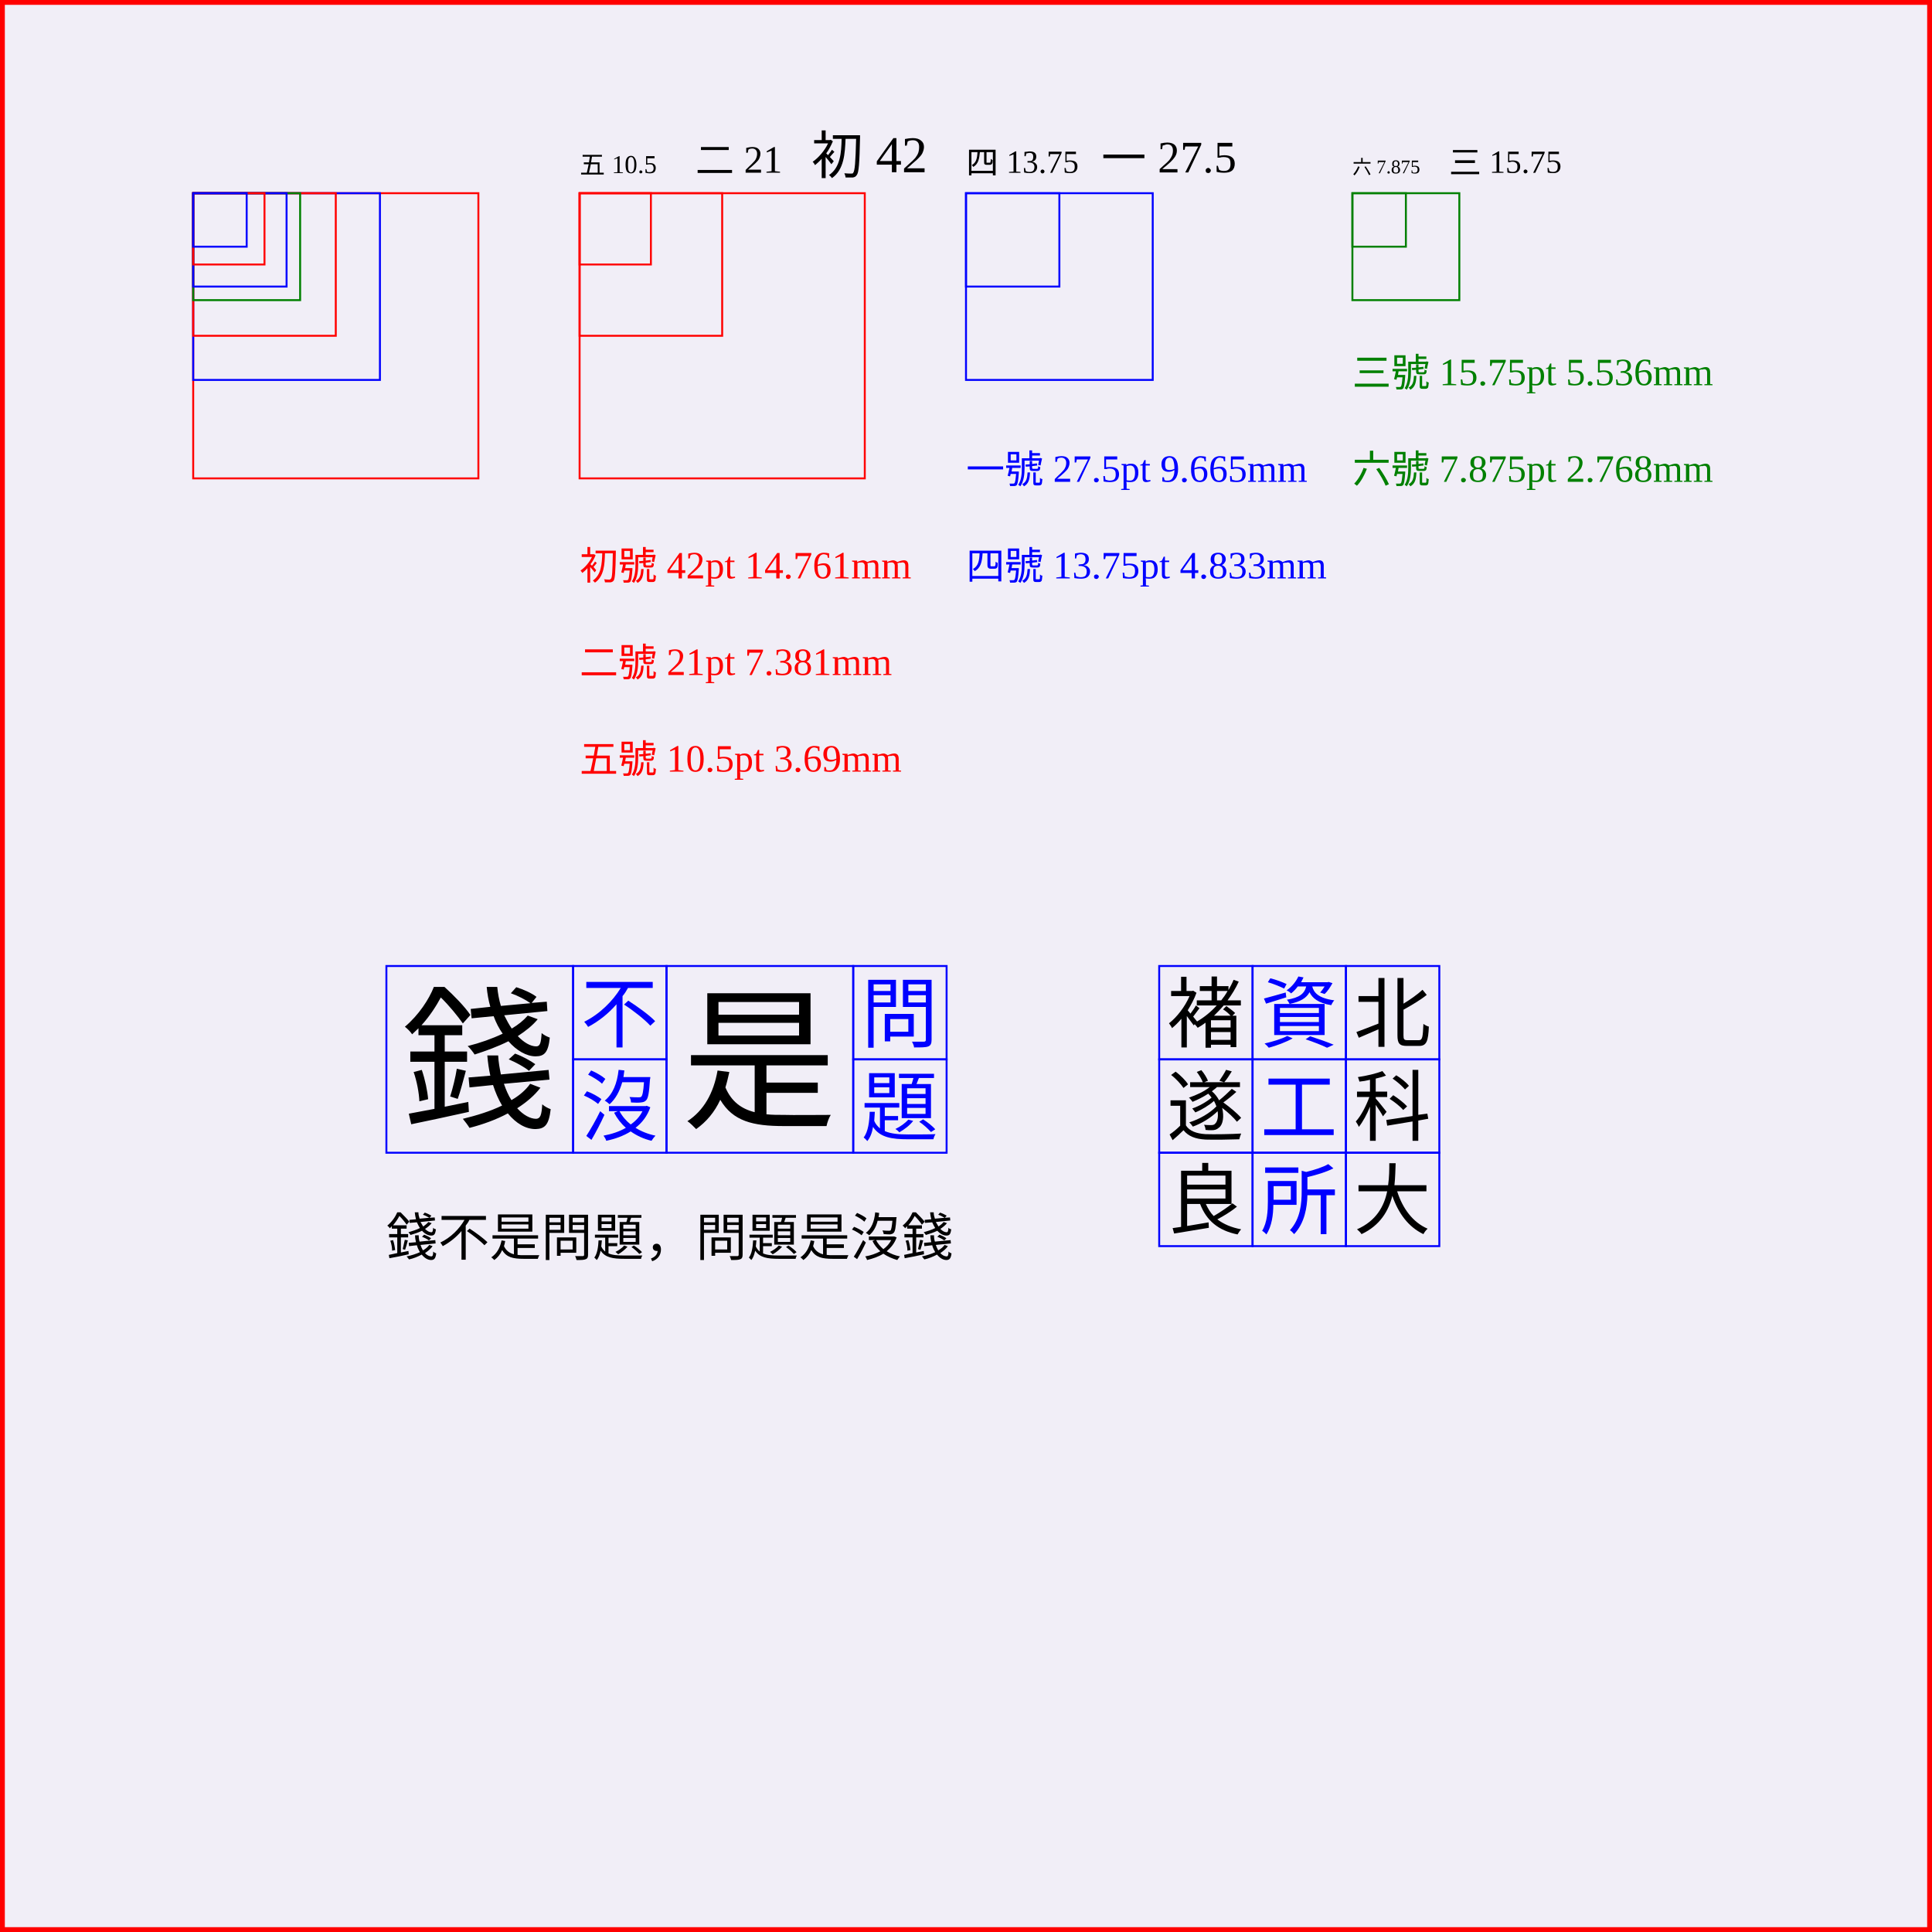
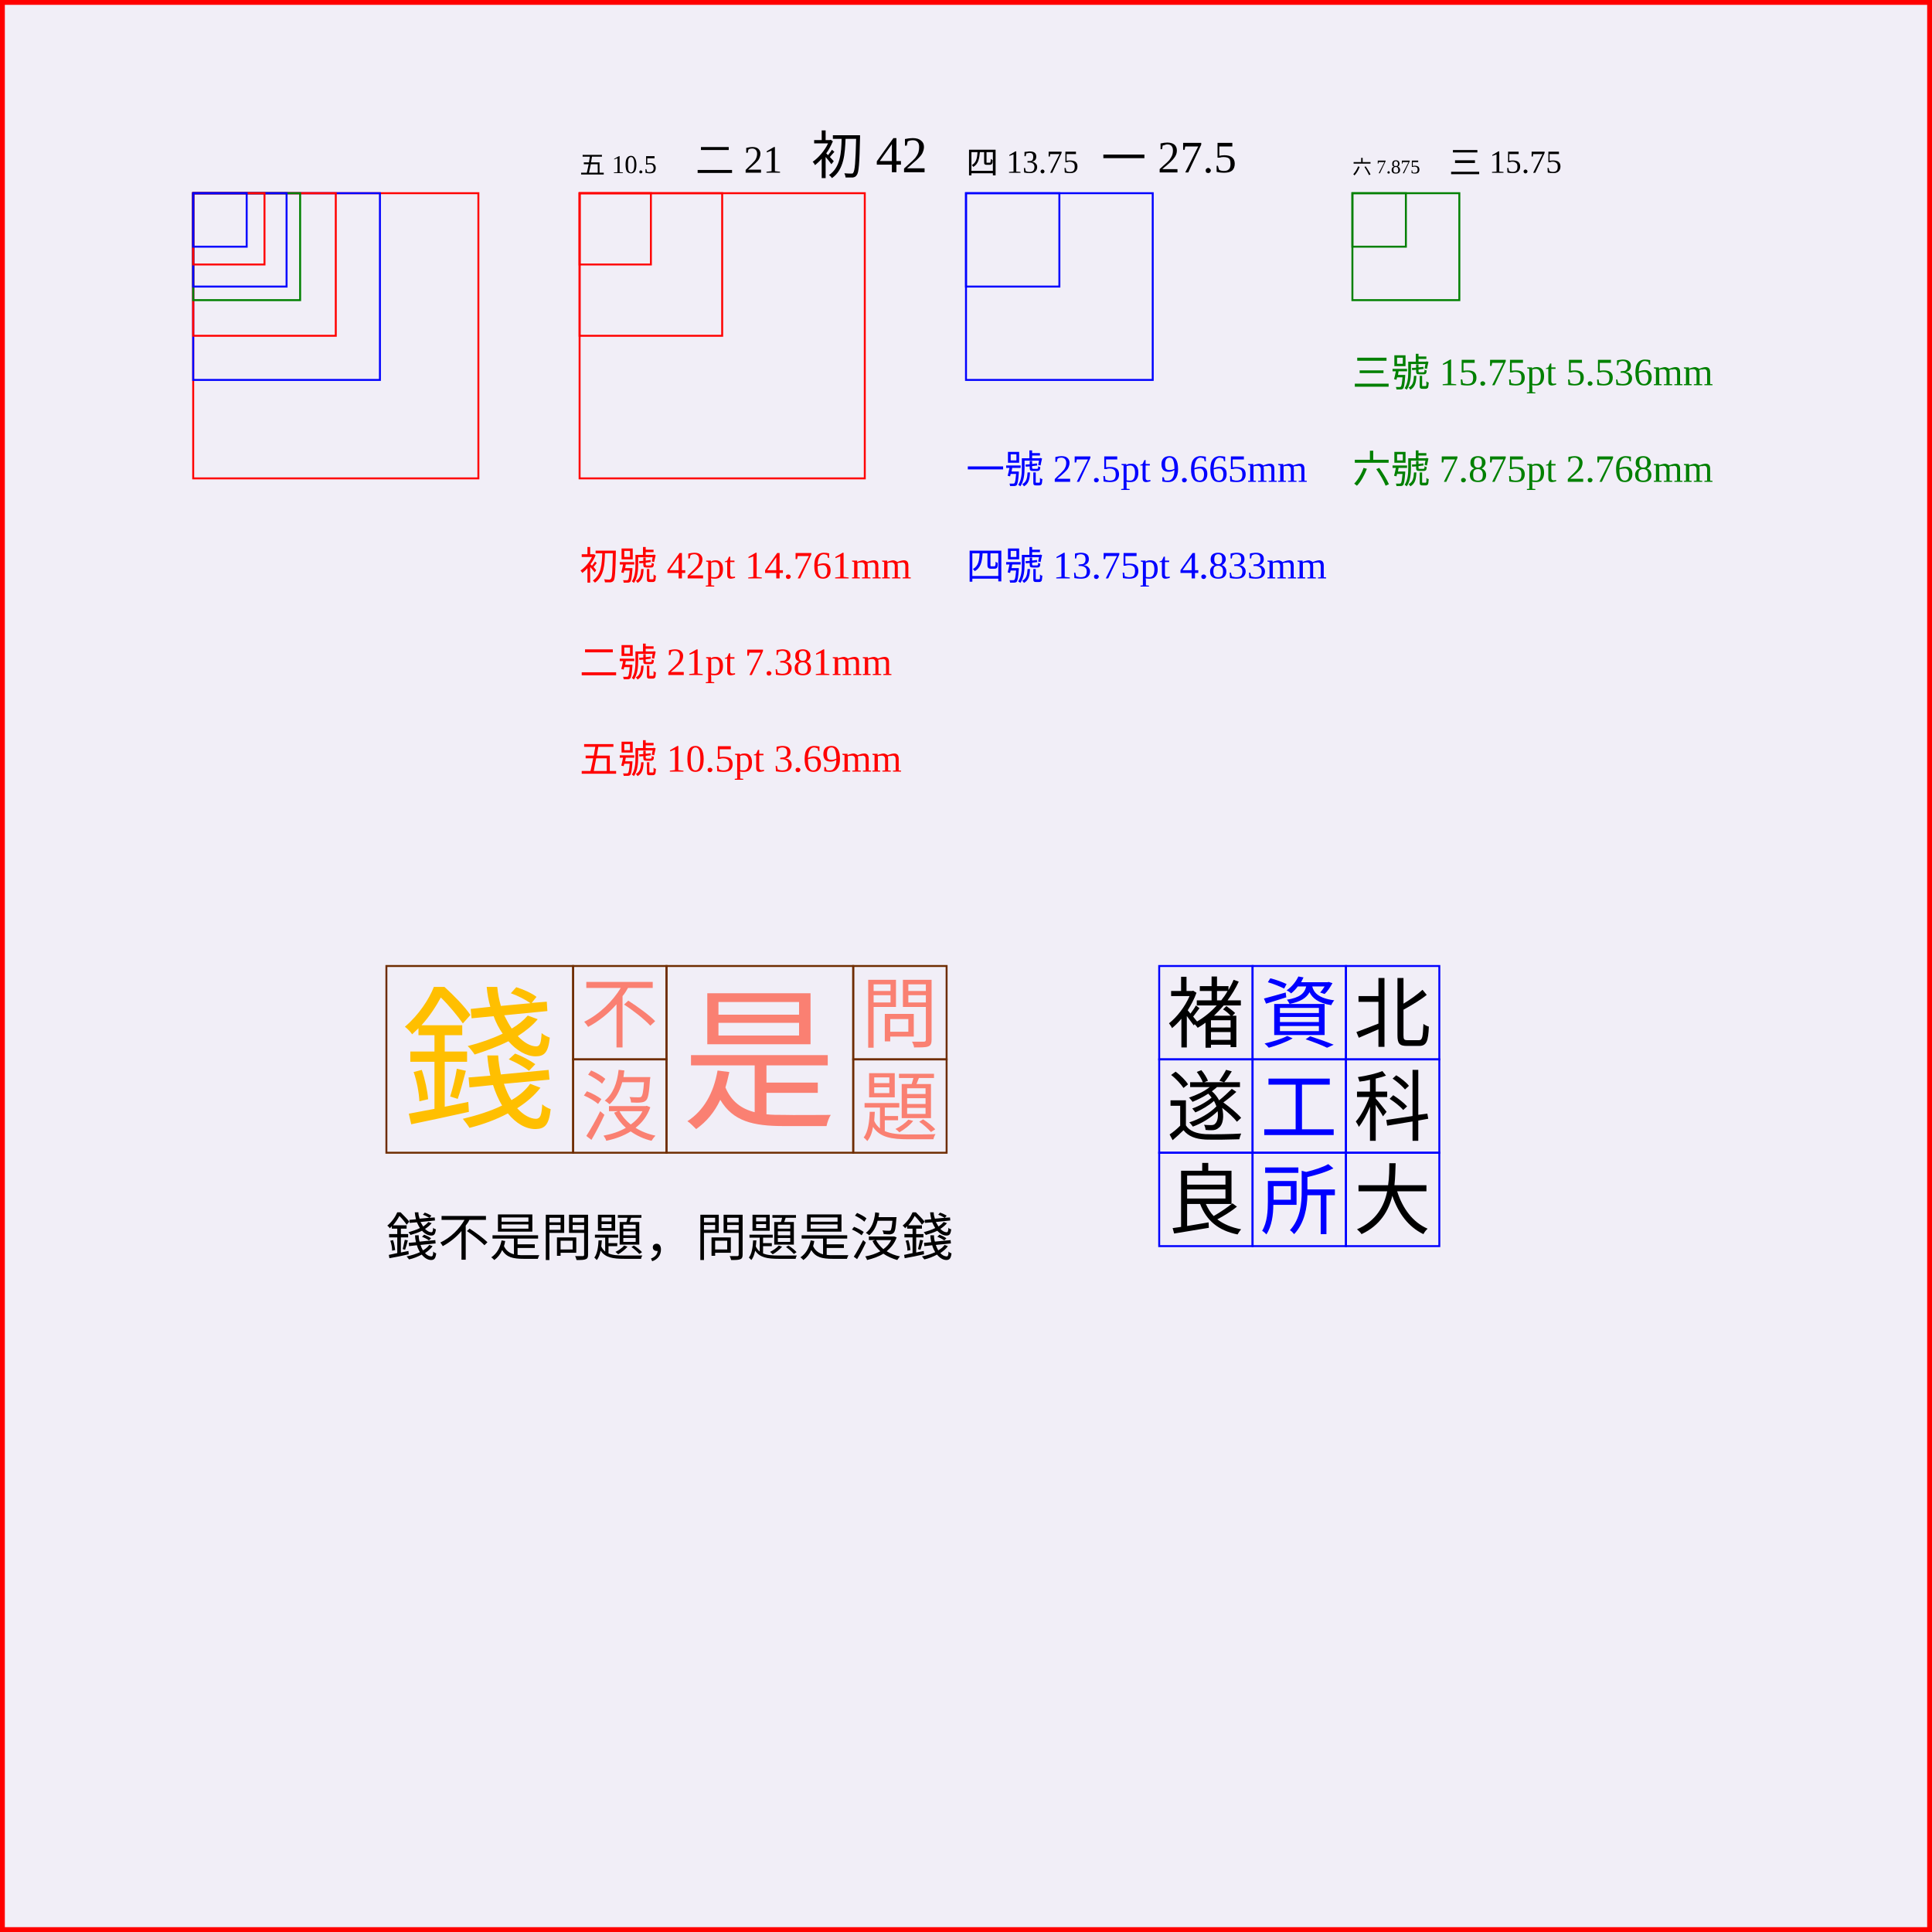
<svg xmlns="http://www.w3.org/2000/svg" version="1.1" width="100mm" height="100mm" viewBox="0 0 100 100">
  <rect x="0" y="0" width="100" height="100" stroke="red" stroke-width="0.5" fill="#F1EEF7" />
  <rect x="10" y="10" width="14.761" height="14.761" stroke="red" stroke-width="0.1" fill="none" />
  <rect x="10" y="10" width="9.665" height="9.665" stroke="blue" stroke-width="0.1" fill="none" />
  <rect x="10" y="10" width="7.38" height="7.38" stroke="red" stroke-width="0.1" fill="none" />
  <rect x="10" y="10" width="5.535" height="5.535" stroke="green" stroke-width="0.1" fill="none" />
  <rect x="10" y="10" width="4.833" height="4.833" stroke="blue" stroke-width="0.1" fill="none" />
  <rect x="10" y="10" width="3.69" height="3.69" stroke="red" stroke-width="0.1" fill="none" />
  <rect x="10" y="10" width="2.768" height="2.768" stroke="blue" stroke-width="0.1" fill="none" />
  <rect x="30" y="10" width="14.761" height="14.761" stroke="red" stroke-width="0.1" fill="none" />
  <text x="42" y="9" style="font-size:2pt;">初 42</text>
  <rect x="30" y="10" width="7.38" height="7.38" stroke="red" stroke-width="0.1" fill="none" />
  <text x="36" y="9" style="font-size:1.5pt;">二 21</text>
  <rect x="30" y="10" width="3.69" height="3.69" stroke="red" stroke-width="0.1" fill="none" />
  <text x="30" y="9" style="font-size:1pt;">五 10.5</text>
  <rect x="50" y="10" width="9.665" height="9.665" stroke="blue" stroke-width="0.1" fill="none" />
  <text x="57" y="9" style="font-size:1.75pt;">一 27.5</text>
  <rect x="50" y="10" width="4.833" height="4.833" stroke="blue" stroke-width="0.1" fill="none" />
  <text x="50" y="9" style="font-size:1.25pt;">四 13.75</text>
  <rect x="70" y="10" width="5.535" height="5.535" stroke="green" stroke-width="0.1" fill="none" />
  <text x="75" y="9" style="font-size:1.25pt;">三 15.75</text>
  <rect x="70" y="10" width="2.768" height="2.768" stroke="green" stroke-width="0.1" fill="none" />
  <text x="70" y="9" style="font-size:0.75pt;">六 7.875</text>
-   <rect x="20" y="50" width="9.665" height="9.665" stroke="blue" stroke-width="0.1" fill="none" />
-   <text x="20.8" y="57.8" style="font-size:6pt;">錢</text>
-   <rect x="29.665" y="50" width="4.833" height="4.833" stroke="blue" stroke-width="0.1" fill="none" />
-   <text x="30.065" y="53.9" style="font-size:3pt;;" fill="blue">不</text>
-   <rect x="29.665" y="54.833" width="4.833" height="4.833" stroke="blue" stroke-width="0.1" fill="none" />
-   <text x="30.065" y="58.733" style="font-size:3pt;" fill="blue">沒</text>
-   <rect x="34.498" y="50" width="9.665" height="9.665" stroke="blue" stroke-width="0.1" fill="none" />
-   <text x="35.298" y="57.8" style="font-size:6pt;">是</text>
-   <rect x="44.163" y="50" width="4.833" height="4.833" stroke="blue" stroke-width="0.1" fill="none" />
-   <text x="44.563" y="53.9" style="font-size:3pt;;" fill="blue">問</text>
-   <rect x="44.163" y="54.833" width="4.833" height="4.833" stroke="blue" stroke-width="0.1" fill="none" />
-   <text x="44.563" y="58.733" style="font-size:3pt;" fill="blue">題</text>
+   <rect x="20" y="50" width="9.665" height="9.665" stroke="#6E2C00" stroke-width="0.1" fill="none" />
+   <text x="20.8" y="57.8" style="font-size:6pt;" fill="#FFBF00">錢</text>
+   <rect x="29.665" y="50" width="4.833" height="4.833" stroke="#6E2C00" stroke-width="0.1" fill="none" />
+   <text x="30.065" y="53.9" style="font-size:3pt;;" fill="#FA8072">不</text>
+   <rect x="29.665" y="54.833" width="4.833" height="4.833" stroke="#6E2C00" stroke-width="0.1" fill="none" />
+   <text x="30.065" y="58.733" style="font-size:3pt;" fill="#FA8072">沒</text>
+   <rect x="34.498" y="50" width="9.665" height="9.665" stroke="#6E2C00" stroke-width="0.1" fill="none" />
+   <text x="35.298" y="57.8" style="font-size:6pt;" fill="#FA8072">是</text>
+   <rect x="44.163" y="50" width="4.833" height="4.833" stroke="#6E2C00" stroke-width="0.1" fill="none" />
+   <text x="44.563" y="53.9" style="font-size:3pt;" fill="#FA8072">問</text>
+   <rect x="44.163" y="54.833" width="4.833" height="4.833" stroke="#6E2C00" stroke-width="0.1" fill="none" />
+   <text x="44.563" y="58.733" style="font-size:3pt;" fill="#FA8072">題</text>
  <text x="20" y="65" style="font-size:2pt;">錢不是問題，問題是沒錢</text>
  <rect x="60" y="50" width="4.833" height="4.833" stroke="blue" stroke-width="0.1" fill="none" />
  <text x="60.4" y="53.9" style="font-size:3pt;">褚</text>
  <rect x="60" y="54.833" width="4.833" height="4.833" stroke="blue" stroke-width="0.1" fill="none" />
  <text x="60.4" y="58.733" style="font-size:3pt;">遂</text>
  <rect x="60" y="59.666" width="4.833" height="4.833" stroke="blue" stroke-width="0.1" fill="none" />
  <text x="60.4" y="63.566" style="font-size:3pt;">良</text>
  <rect x="64.833" y="50" width="4.833" height="4.833" stroke="blue" stroke-width="0.1" fill="none" />
  <text x="65.233" y="53.9" style="font-size:3pt;;" fill="blue">資</text>
  <rect x="64.833" y="54.833" width="4.833" height="4.833" stroke="blue" stroke-width="0.1" fill="none" />
  <text x="65.233" y="58.733" style="font-size:3pt;" fill="blue">工</text>
  <rect x="64.833" y="59.666" width="4.833" height="4.833" stroke="blue" stroke-width="0.1" fill="none" />
  <text x="65.233" y="63.566" style="font-size:3pt;" fill="blue">所</text>
  <rect x="69.666" y="50" width="4.833" height="4.833" stroke="blue" stroke-width="0.1" fill="none" />
  <text x="70.066" y="53.9" style="font-size:3pt;">北</text>
  <rect x="69.666" y="54.833" width="4.833" height="4.833" stroke="blue" stroke-width="0.1" fill="none" />
  <text x="70.066" y="58.733" style="font-size:3pt;">科</text>
  <rect x="69.666" y="59.666" width="4.833" height="4.833" stroke="blue" stroke-width="0.1" fill="none" />
  <text x="70.066" y="63.566" style="font-size:3pt;">大</text>
  <text x="30" y="30" style="font-size:1.5pt;" fill="red">初號 42pt 14.761mm</text>
  <text x="30" y="35" style="font-size:1.5pt;" fill="red">二號 21pt 7.381mm</text>
  <text x="30" y="40" style="font-size:1.5pt;" fill="red">五號 10.5pt 3.69mm</text>
  <text x="50" y="25" style="font-size:1.5pt;" fill="blue">一號 27.5pt 9.665mm</text>
  <text x="50" y="30" style="font-size:1.5pt;" fill="blue">四號 13.75pt 4.833mm</text>
  <text x="70" y="20" style="font-size:1.5pt;" fill="green">三號 15.75pt 5.536mm</text>
  <text x="70" y="25" style="font-size:1.5pt;" fill="green">六號 7.875pt 2.768mm</text>
</svg>
